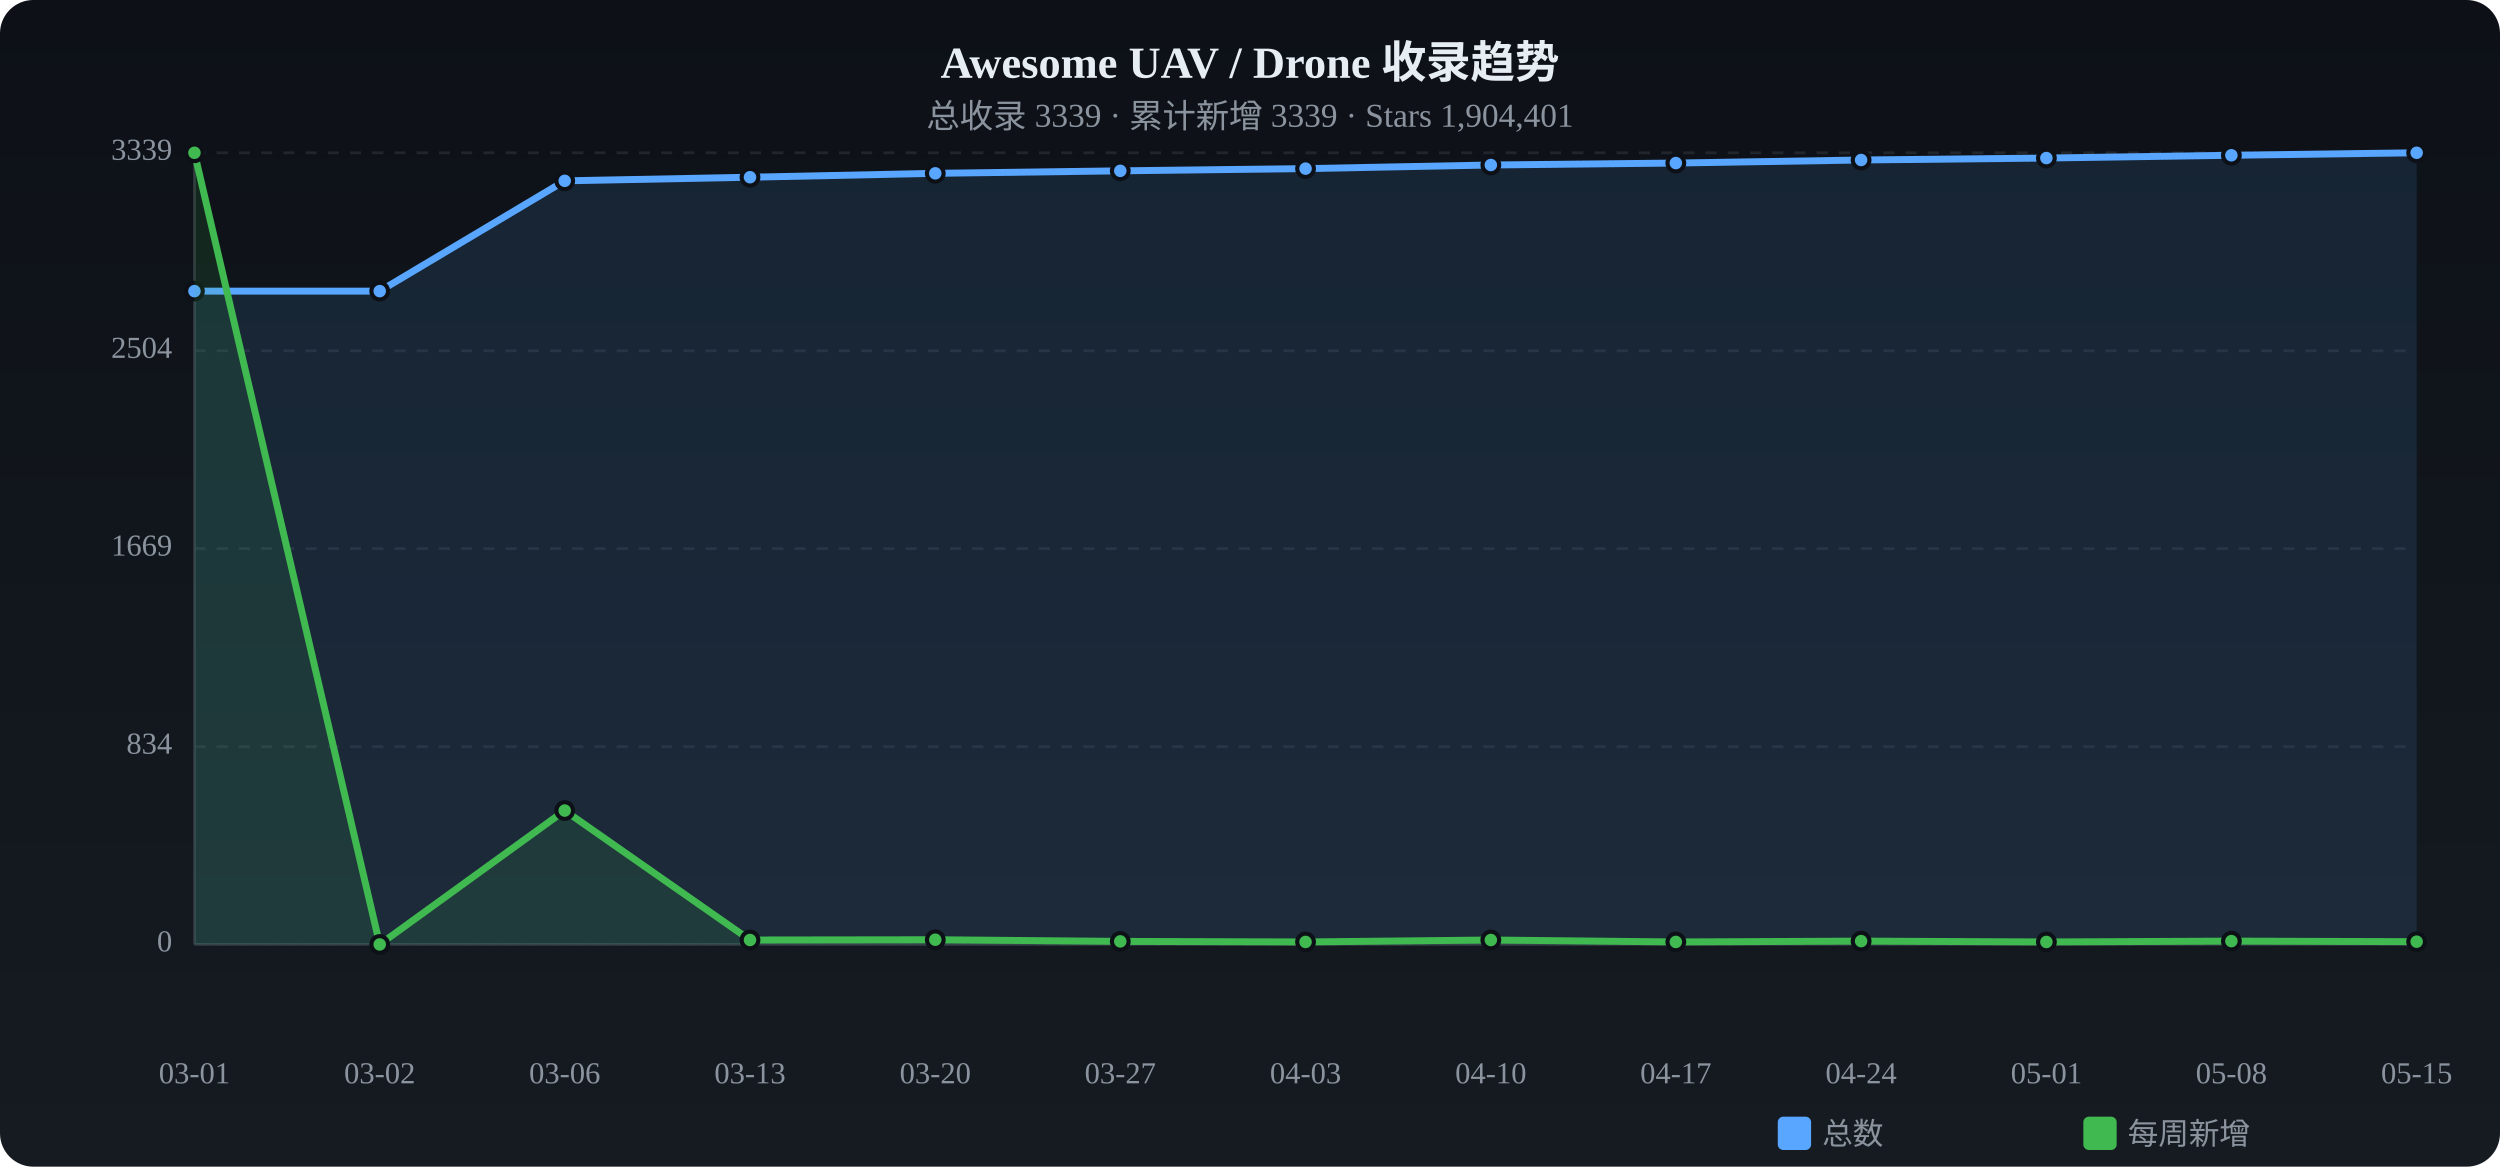
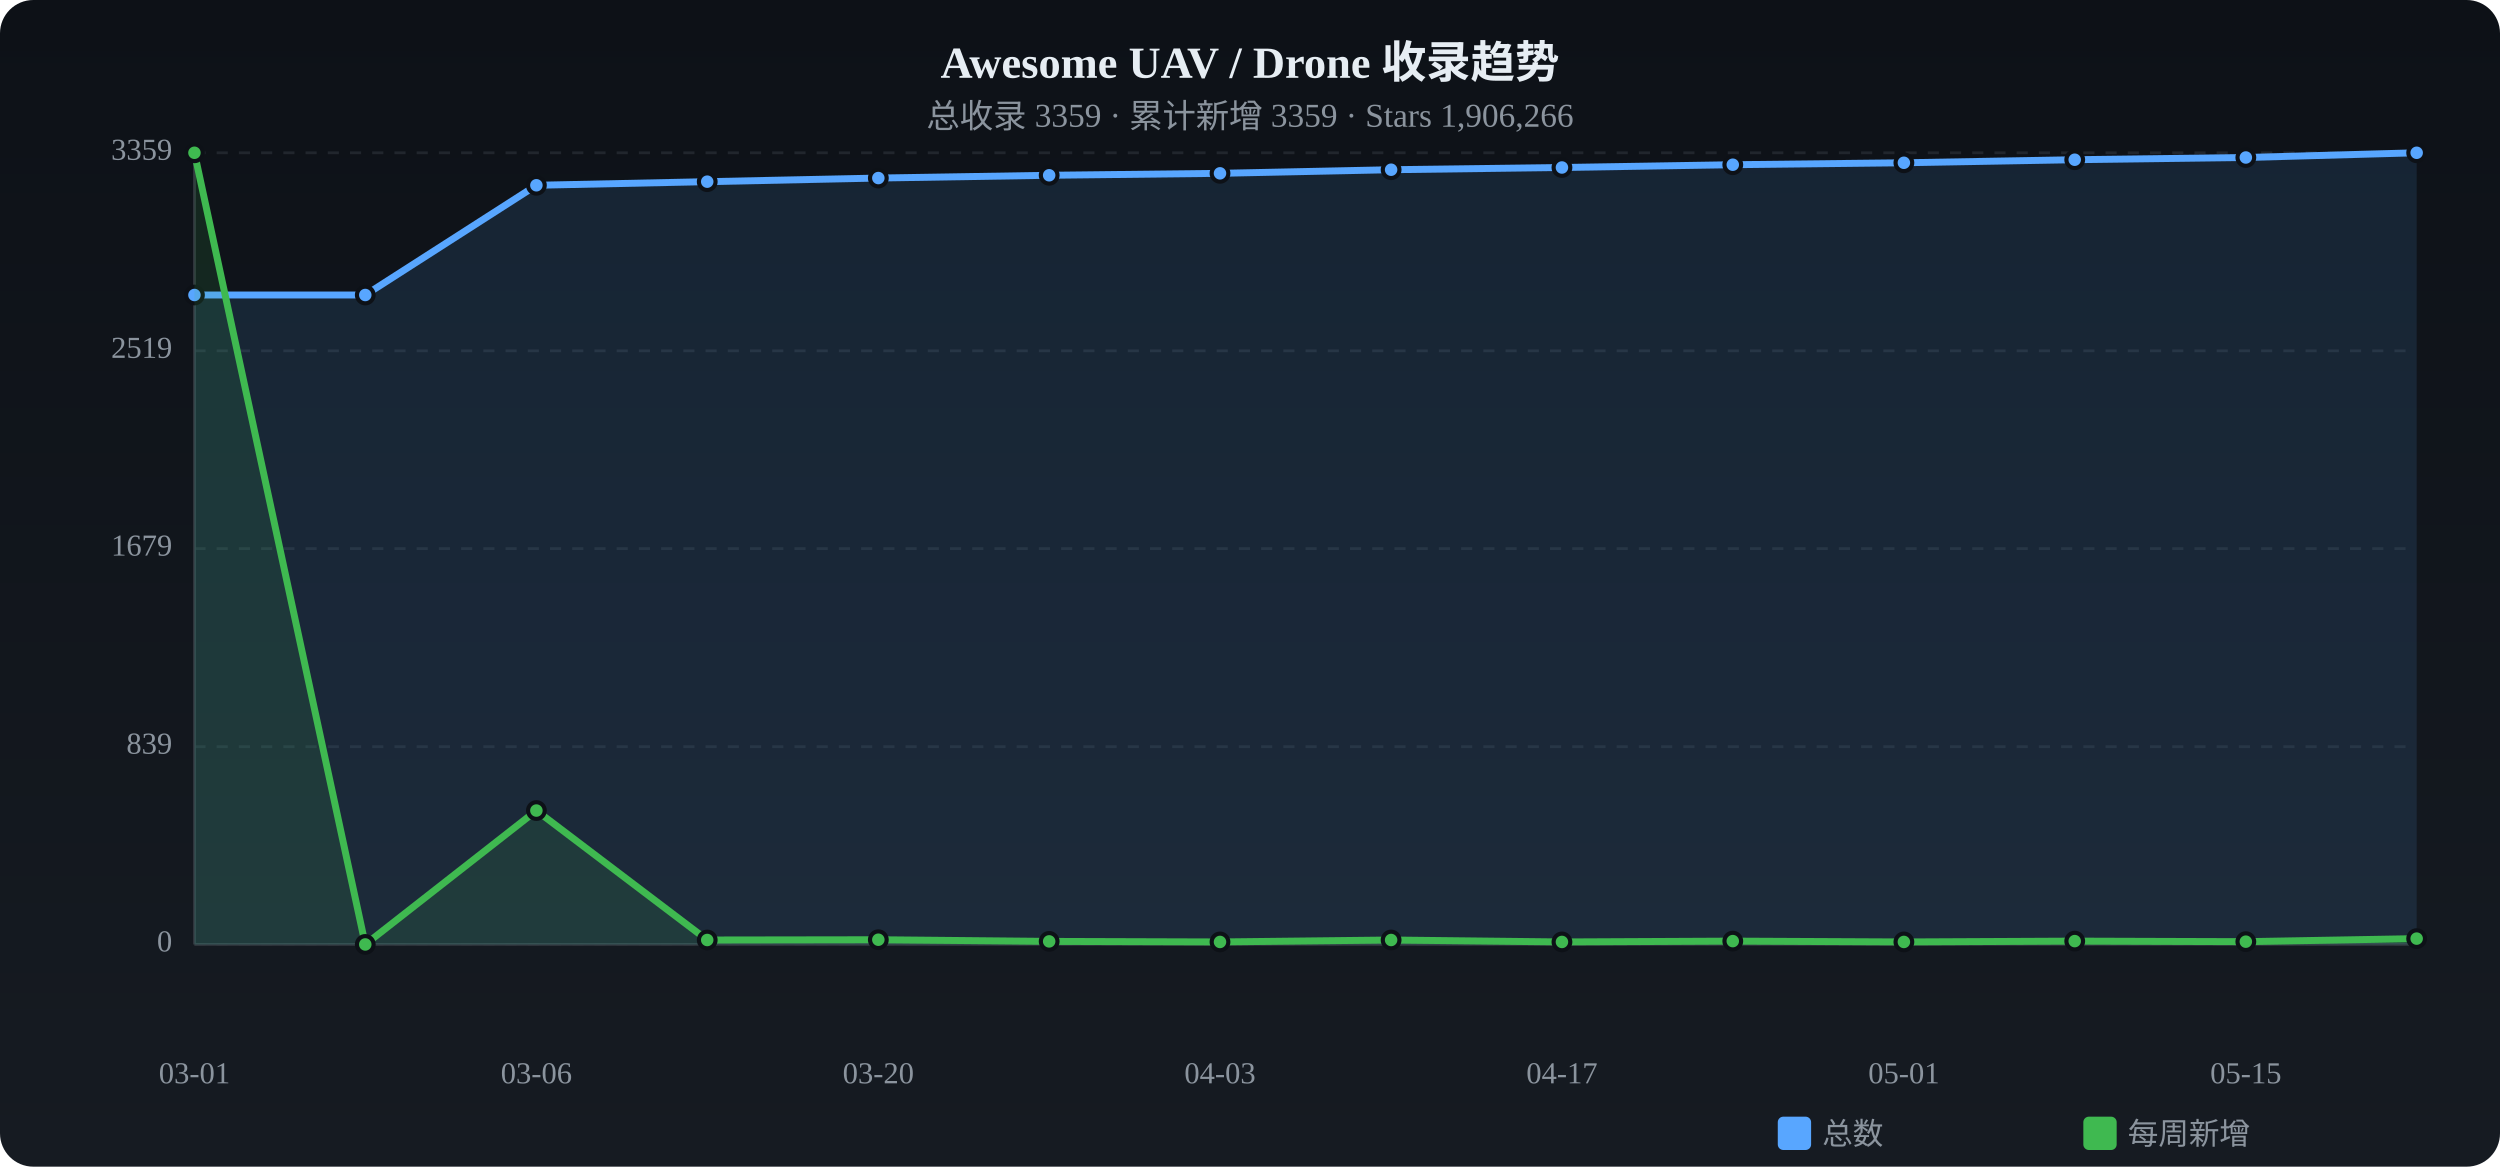
<svg xmlns="http://www.w3.org/2000/svg" viewBox="0 0 900 420" width="900" height="420">
  <defs>
    <linearGradient id="tbg" x1="0%" y1="0%" x2="0%" y2="100%">
      <stop offset="0%" stop-color="#0d1117" />
      <stop offset="100%" stop-color="#161b22" />
    </linearGradient>
  </defs>
  <rect width="900" height="420" rx="12" fill="url(#tbg)" />
  <text x="450.0" y="28" text-anchor="middle" fill="#e6edf3" font-size="16" font-weight="bold">Awesome UAV / Drone 收录趋势</text>
-   <text x="450.0" y="46" text-anchor="middle" fill="#8b949e" font-size="12">总收录 3339 · 累计新增 3339 · Stars 1,904,401</text>
+   <text x="450.0" y="46" text-anchor="middle" fill="#8b949e" font-size="12">总收录 3359 · 累计新增 3359 · Stars 1,906,266</text>
  <text x="62" y="340.0" text-anchor="end" fill="#8b949e" font-size="11" dominant-baseline="middle">0</text>
  <line x1="70" y1="340.0" x2="870" y2="340.0" stroke="#21262d" stroke-dasharray="4 4" />
-   <text x="62" y="268.8" text-anchor="end" fill="#8b949e" font-size="11" dominant-baseline="middle">834</text>
+   <text x="62" y="268.8" text-anchor="end" fill="#8b949e" font-size="11" dominant-baseline="middle">839</text>
  <line x1="70" y1="268.8" x2="870" y2="268.8" stroke="#21262d" stroke-dasharray="4 4" />
-   <text x="62" y="197.5" text-anchor="end" fill="#8b949e" font-size="11" dominant-baseline="middle">1669</text>
+   <text x="62" y="197.5" text-anchor="end" fill="#8b949e" font-size="11" dominant-baseline="middle">1679</text>
  <line x1="70" y1="197.5" x2="870" y2="197.5" stroke="#21262d" stroke-dasharray="4 4" />
-   <text x="62" y="126.3" text-anchor="end" fill="#8b949e" font-size="11" dominant-baseline="middle">2504</text>
+   <text x="62" y="126.3" text-anchor="end" fill="#8b949e" font-size="11" dominant-baseline="middle">2519</text>
  <line x1="70" y1="126.3" x2="870" y2="126.3" stroke="#21262d" stroke-dasharray="4 4" />
-   <text x="62" y="55.0" text-anchor="end" fill="#8b949e" font-size="11" dominant-baseline="middle">3339</text>
+   <text x="62" y="55.0" text-anchor="end" fill="#8b949e" font-size="11" dominant-baseline="middle">3359</text>
  <line x1="70" y1="55.0" x2="870" y2="55.0" stroke="#21262d" stroke-dasharray="4 4" />
  <line x1="70" y1="55" x2="70" y2="340" stroke="#30363d" />
  <line x1="70" y1="340" x2="870" y2="340" stroke="#30363d" />
-   <path d="M70.0,104.8 L136.7,104.8 L203.3,65.1 L270.0,63.8 L336.7,62.4 L403.3,61.5 L470.0,60.7 L536.7,59.4 L603.3,58.7 L670.0,57.6 L736.7,56.9 L803.3,55.9 L870.0,55.0 L870.0,340 L70.0,340 Z" fill="#58a6ff" opacity="0.12" />
-   <polyline points="70.0,104.8 136.7,104.8 203.3,65.1 270.0,63.8 336.7,62.4 403.3,61.5 470.0,60.7 536.7,59.4 603.3,58.7 670.0,57.6 736.7,56.9 803.3,55.9 870.0,55.0" fill="none" stroke="#58a6ff" stroke-width="2.5" stroke-linecap="round" stroke-linejoin="round" />
-   <circle cx="70.0" cy="104.8" r="3" fill="#58a6ff" stroke="#0d1117" stroke-width="1.5" />
-   <circle cx="136.7" cy="104.8" r="3" fill="#58a6ff" stroke="#0d1117" stroke-width="1.5" />
-   <circle cx="203.3" cy="65.1" r="3" fill="#58a6ff" stroke="#0d1117" stroke-width="1.5" />
-   <circle cx="270.0" cy="63.8" r="3" fill="#58a6ff" stroke="#0d1117" stroke-width="1.5" />
-   <circle cx="336.7" cy="62.4" r="3" fill="#58a6ff" stroke="#0d1117" stroke-width="1.5" />
-   <circle cx="403.3" cy="61.5" r="3" fill="#58a6ff" stroke="#0d1117" stroke-width="1.5" />
-   <circle cx="470.0" cy="60.7" r="3" fill="#58a6ff" stroke="#0d1117" stroke-width="1.5" />
-   <circle cx="536.7" cy="59.4" r="3" fill="#58a6ff" stroke="#0d1117" stroke-width="1.5" />
-   <circle cx="603.3" cy="58.7" r="3" fill="#58a6ff" stroke="#0d1117" stroke-width="1.5" />
-   <circle cx="670.0" cy="57.6" r="3" fill="#58a6ff" stroke="#0d1117" stroke-width="1.5" />
-   <circle cx="736.7" cy="56.9" r="3" fill="#58a6ff" stroke="#0d1117" stroke-width="1.5" />
-   <circle cx="803.3" cy="55.9" r="3" fill="#58a6ff" stroke="#0d1117" stroke-width="1.5" />
+   <path d="M70.0,106.2 L131.5,106.2 L193.1,66.7 L254.6,65.4 L316.2,64.1 L377.7,63.1 L439.2,62.4 L500.8,61.1 L562.3,60.3 L623.8,59.3 L685.4,58.6 L746.9,57.5 L808.5,56.7 L870.0,55.0 L870.0,340 L70.0,340 Z" fill="#58a6ff" opacity="0.12" />
+   <polyline points="70.0,106.2 131.5,106.2 193.1,66.7 254.6,65.4 316.2,64.1 377.7,63.1 439.2,62.4 500.8,61.1 562.3,60.3 623.8,59.3 685.4,58.6 746.9,57.5 808.5,56.7 870.0,55.0" fill="none" stroke="#58a6ff" stroke-width="2.5" stroke-linecap="round" stroke-linejoin="round" />
+   <circle cx="70.0" cy="106.2" r="3" fill="#58a6ff" stroke="#0d1117" stroke-width="1.5" />
+   <circle cx="131.5" cy="106.2" r="3" fill="#58a6ff" stroke="#0d1117" stroke-width="1.5" />
+   <circle cx="193.1" cy="66.7" r="3" fill="#58a6ff" stroke="#0d1117" stroke-width="1.5" />
+   <circle cx="254.6" cy="65.4" r="3" fill="#58a6ff" stroke="#0d1117" stroke-width="1.5" />
+   <circle cx="316.2" cy="64.1" r="3" fill="#58a6ff" stroke="#0d1117" stroke-width="1.5" />
+   <circle cx="377.7" cy="63.1" r="3" fill="#58a6ff" stroke="#0d1117" stroke-width="1.5" />
+   <circle cx="439.2" cy="62.4" r="3" fill="#58a6ff" stroke="#0d1117" stroke-width="1.5" />
+   <circle cx="500.8" cy="61.1" r="3" fill="#58a6ff" stroke="#0d1117" stroke-width="1.5" />
+   <circle cx="562.3" cy="60.3" r="3" fill="#58a6ff" stroke="#0d1117" stroke-width="1.5" />
+   <circle cx="623.8" cy="59.3" r="3" fill="#58a6ff" stroke="#0d1117" stroke-width="1.5" />
+   <circle cx="685.4" cy="58.6" r="3" fill="#58a6ff" stroke="#0d1117" stroke-width="1.5" />
+   <circle cx="746.9" cy="57.5" r="3" fill="#58a6ff" stroke="#0d1117" stroke-width="1.5" />
+   <circle cx="808.5" cy="56.7" r="3" fill="#58a6ff" stroke="#0d1117" stroke-width="1.5" />
  <circle cx="870.0" cy="55.0" r="3" fill="#58a6ff" stroke="#0d1117" stroke-width="1.5" />
-   <path d="M70.0,55.0 L136.7,340.0 L203.3,291.8 L270.0,338.4 L336.7,338.3 L403.3,338.9 L470.0,339.1 L536.7,338.4 L603.3,339.1 L670.0,338.8 L736.7,339.1 L803.3,338.8 L870.0,339.0 L870.0,340 L70.0,340 Z" fill="#3fb950" opacity="0.12" />
-   <polyline points="70.0,55.0 136.7,340.0 203.3,291.8 270.0,338.4 336.7,338.3 403.3,338.9 470.0,339.1 536.7,338.4 603.3,339.1 670.0,338.8 736.7,339.1 803.3,338.8 870.0,339.0" fill="none" stroke="#3fb950" stroke-width="2.5" stroke-linecap="round" stroke-linejoin="round" />
+   <path d="M70.0,55.0 L131.5,340.0 L193.1,291.8 L254.6,338.4 L316.2,338.3 L377.7,338.9 L439.2,339.1 L500.8,338.4 L562.3,339.1 L623.8,338.8 L685.4,339.1 L746.9,338.8 L808.5,339.0 L870.0,337.9 L870.0,340 L70.0,340 Z" fill="#3fb950" opacity="0.12" />
+   <polyline points="70.0,55.0 131.5,340.0 193.1,291.8 254.6,338.4 316.2,338.3 377.7,338.9 439.2,339.1 500.8,338.4 562.3,339.1 623.8,338.8 685.4,339.1 746.9,338.8 808.5,339.0 870.0,337.9" fill="none" stroke="#3fb950" stroke-width="2.5" stroke-linecap="round" stroke-linejoin="round" />
  <circle cx="70.0" cy="55.0" r="3" fill="#3fb950" stroke="#0d1117" stroke-width="1.5" />
-   <circle cx="136.7" cy="340.0" r="3" fill="#3fb950" stroke="#0d1117" stroke-width="1.5" />
-   <circle cx="203.3" cy="291.8" r="3" fill="#3fb950" stroke="#0d1117" stroke-width="1.5" />
-   <circle cx="270.0" cy="338.4" r="3" fill="#3fb950" stroke="#0d1117" stroke-width="1.5" />
-   <circle cx="336.7" cy="338.3" r="3" fill="#3fb950" stroke="#0d1117" stroke-width="1.5" />
-   <circle cx="403.3" cy="338.9" r="3" fill="#3fb950" stroke="#0d1117" stroke-width="1.5" />
-   <circle cx="470.0" cy="339.1" r="3" fill="#3fb950" stroke="#0d1117" stroke-width="1.5" />
-   <circle cx="536.7" cy="338.4" r="3" fill="#3fb950" stroke="#0d1117" stroke-width="1.5" />
-   <circle cx="603.3" cy="339.1" r="3" fill="#3fb950" stroke="#0d1117" stroke-width="1.5" />
-   <circle cx="670.0" cy="338.8" r="3" fill="#3fb950" stroke="#0d1117" stroke-width="1.5" />
-   <circle cx="736.7" cy="339.1" r="3" fill="#3fb950" stroke="#0d1117" stroke-width="1.5" />
-   <circle cx="803.3" cy="338.8" r="3" fill="#3fb950" stroke="#0d1117" stroke-width="1.5" />
-   <circle cx="870.0" cy="339.0" r="3" fill="#3fb950" stroke="#0d1117" stroke-width="1.5" />
+   <circle cx="131.5" cy="340.0" r="3" fill="#3fb950" stroke="#0d1117" stroke-width="1.5" />
+   <circle cx="193.1" cy="291.8" r="3" fill="#3fb950" stroke="#0d1117" stroke-width="1.5" />
+   <circle cx="254.6" cy="338.4" r="3" fill="#3fb950" stroke="#0d1117" stroke-width="1.5" />
+   <circle cx="316.2" cy="338.3" r="3" fill="#3fb950" stroke="#0d1117" stroke-width="1.5" />
+   <circle cx="377.7" cy="338.9" r="3" fill="#3fb950" stroke="#0d1117" stroke-width="1.5" />
+   <circle cx="439.2" cy="339.1" r="3" fill="#3fb950" stroke="#0d1117" stroke-width="1.5" />
+   <circle cx="500.8" cy="338.4" r="3" fill="#3fb950" stroke="#0d1117" stroke-width="1.5" />
+   <circle cx="562.3" cy="339.1" r="3" fill="#3fb950" stroke="#0d1117" stroke-width="1.5" />
+   <circle cx="623.8" cy="338.8" r="3" fill="#3fb950" stroke="#0d1117" stroke-width="1.5" />
+   <circle cx="685.4" cy="339.1" r="3" fill="#3fb950" stroke="#0d1117" stroke-width="1.5" />
+   <circle cx="746.9" cy="338.8" r="3" fill="#3fb950" stroke="#0d1117" stroke-width="1.5" />
+   <circle cx="808.5" cy="339.0" r="3" fill="#3fb950" stroke="#0d1117" stroke-width="1.5" />
+   <circle cx="870.0" cy="337.9" r="3" fill="#3fb950" stroke="#0d1117" stroke-width="1.5" />
  <text x="70.0" y="390" text-anchor="middle" fill="#8b949e" font-size="11">03-01</text>
-   <text x="136.7" y="390" text-anchor="middle" fill="#8b949e" font-size="11">03-02</text>
-   <text x="203.3" y="390" text-anchor="middle" fill="#8b949e" font-size="11">03-06</text>
-   <text x="270.0" y="390" text-anchor="middle" fill="#8b949e" font-size="11">03-13</text>
-   <text x="336.7" y="390" text-anchor="middle" fill="#8b949e" font-size="11">03-20</text>
-   <text x="403.3" y="390" text-anchor="middle" fill="#8b949e" font-size="11">03-27</text>
-   <text x="470.0" y="390" text-anchor="middle" fill="#8b949e" font-size="11">04-03</text>
-   <text x="536.7" y="390" text-anchor="middle" fill="#8b949e" font-size="11">04-10</text>
-   <text x="603.3" y="390" text-anchor="middle" fill="#8b949e" font-size="11">04-17</text>
-   <text x="670.0" y="390" text-anchor="middle" fill="#8b949e" font-size="11">04-24</text>
-   <text x="736.7" y="390" text-anchor="middle" fill="#8b949e" font-size="11">05-01</text>
-   <text x="803.3" y="390" text-anchor="middle" fill="#8b949e" font-size="11">05-08</text>
-   <text x="870.0" y="390" text-anchor="middle" fill="#8b949e" font-size="11">05-15</text>
+   <text x="193.1" y="390" text-anchor="middle" fill="#8b949e" font-size="11">03-06</text>
+   <text x="316.2" y="390" text-anchor="middle" fill="#8b949e" font-size="11">03-20</text>
+   <text x="439.2" y="390" text-anchor="middle" fill="#8b949e" font-size="11">04-03</text>
+   <text x="562.3" y="390" text-anchor="middle" fill="#8b949e" font-size="11">04-17</text>
+   <text x="685.4" y="390" text-anchor="middle" fill="#8b949e" font-size="11">05-01</text>
+   <text x="808.5" y="390" text-anchor="middle" fill="#8b949e" font-size="11">05-15</text>
  <rect x="640" y="402" width="12" height="12" rx="2" fill="#58a6ff" />
  <text x="656" y="412" fill="#8b949e" font-size="11">总数</text>
  <rect x="750" y="402" width="12" height="12" rx="2" fill="#3fb950" />
  <text x="766" y="412" fill="#8b949e" font-size="11">每周新增</text>
</svg>
